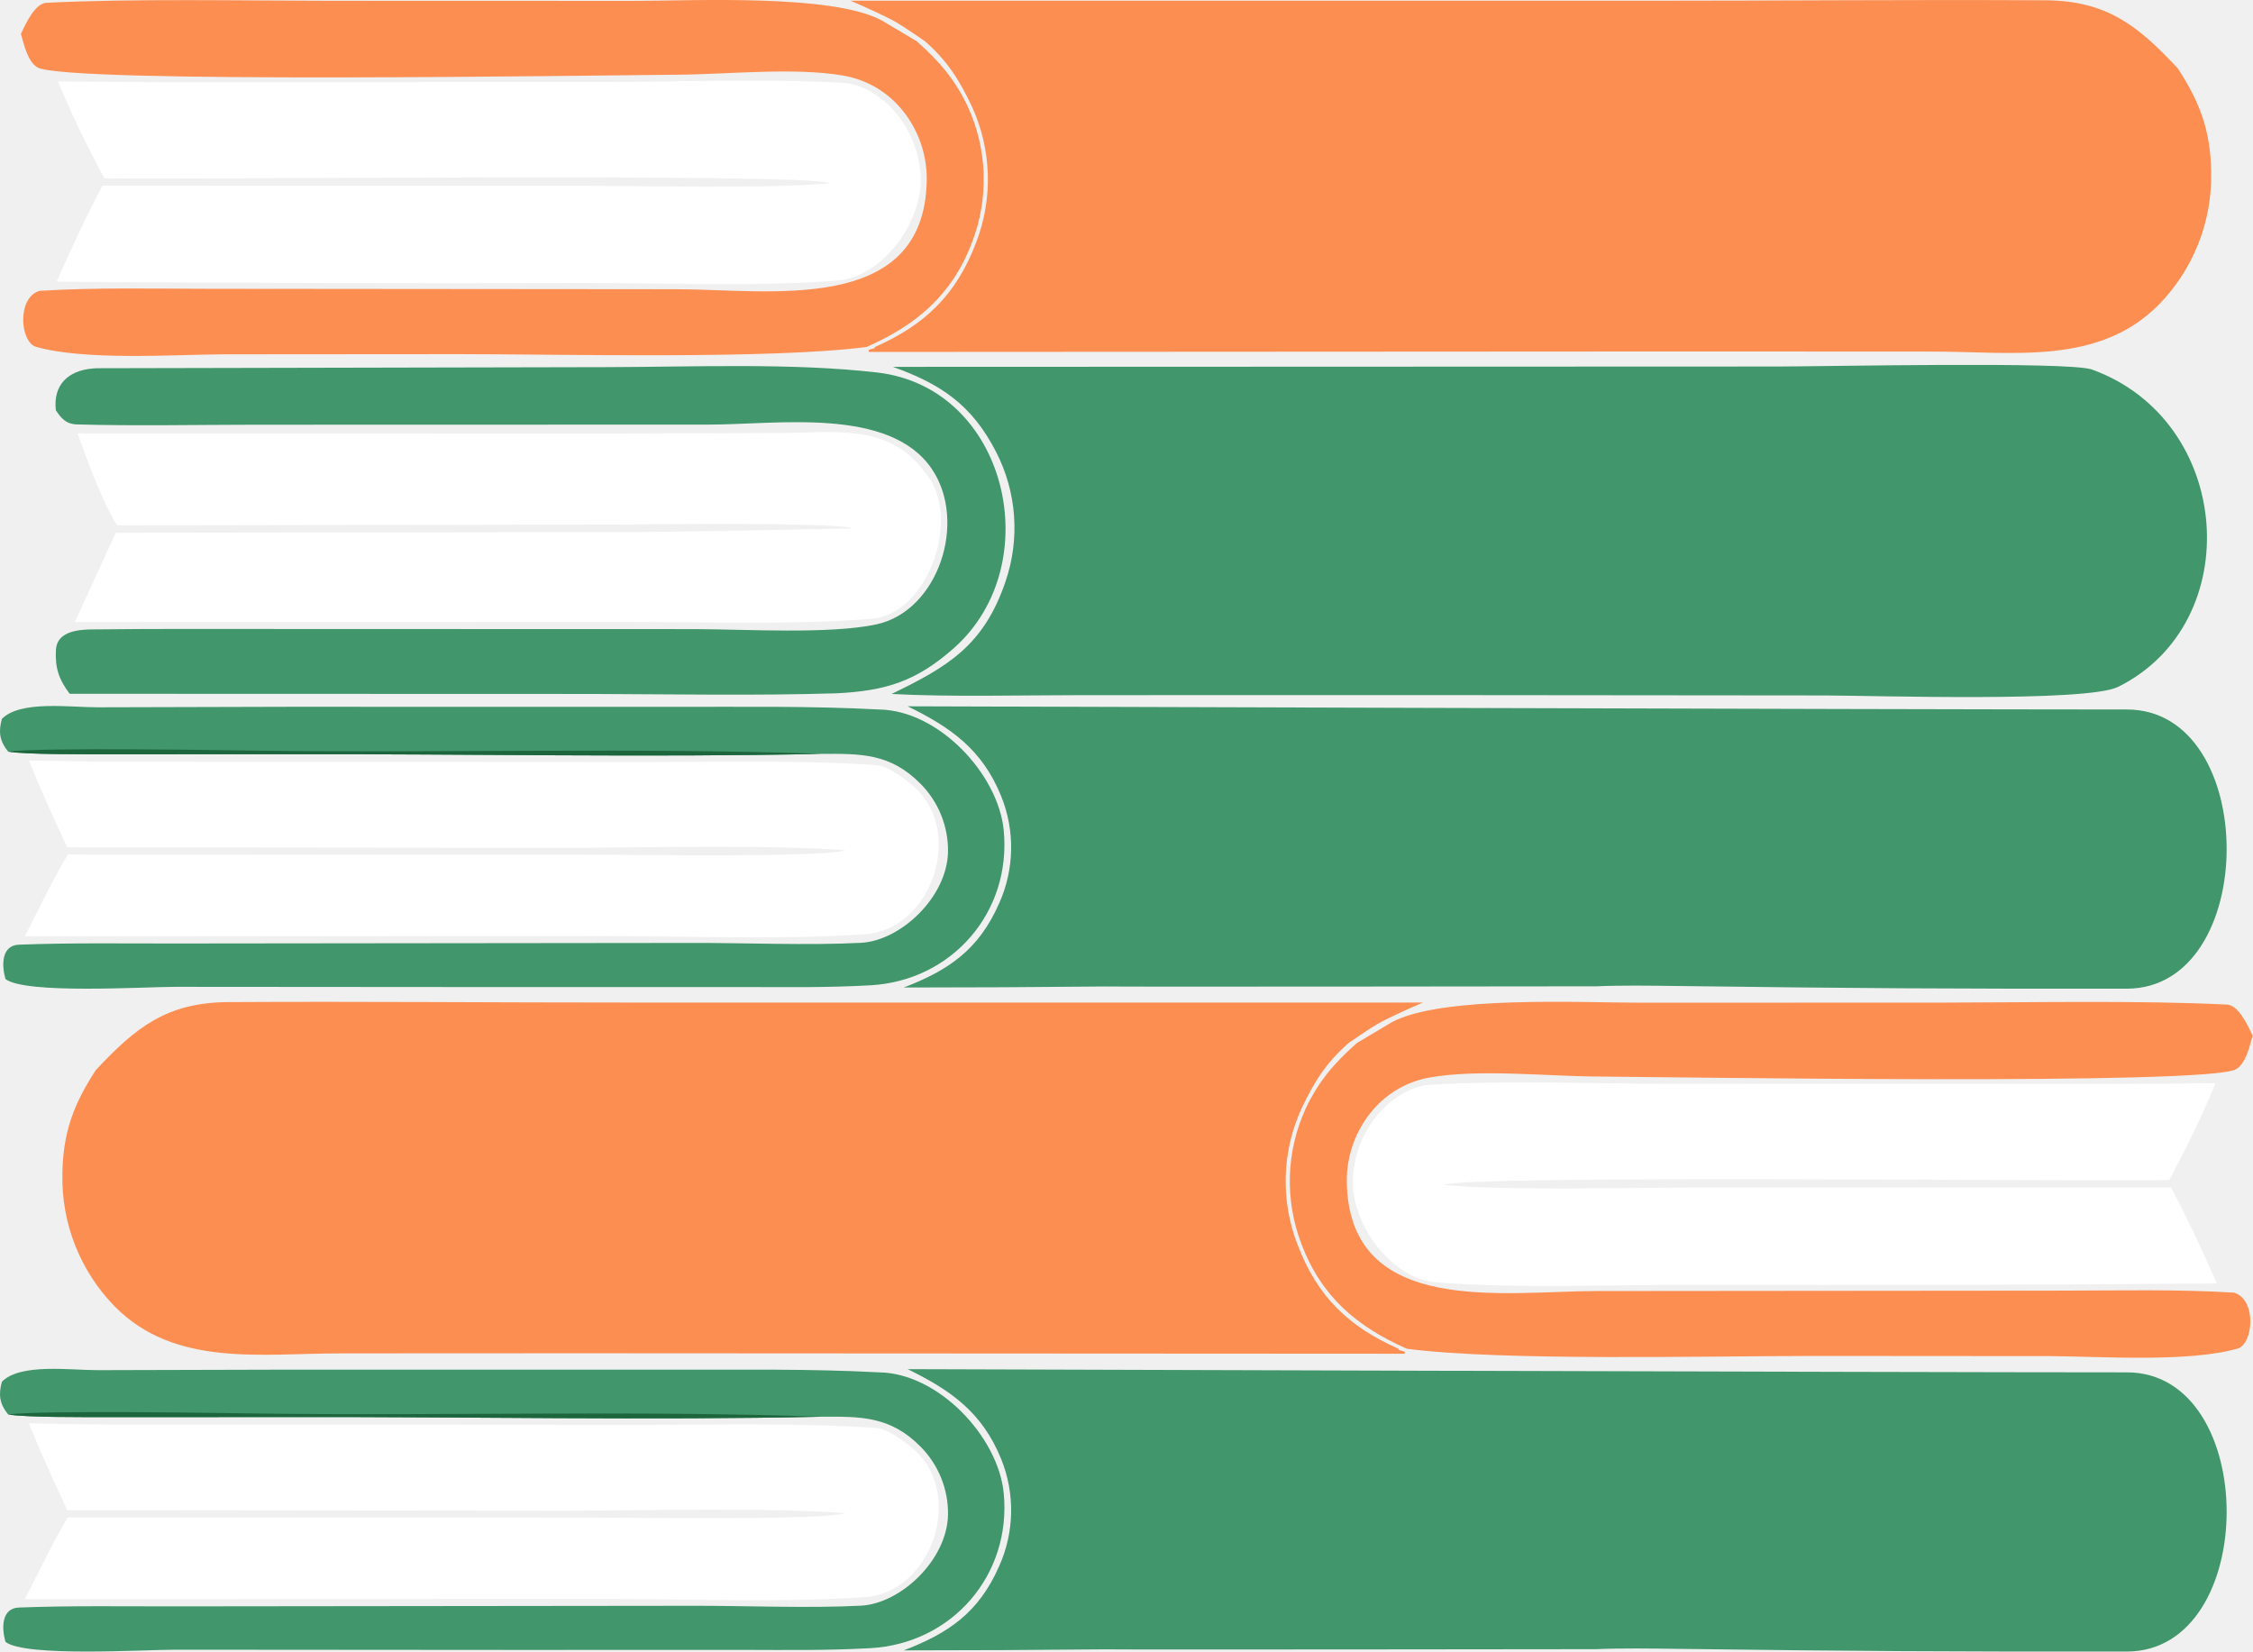
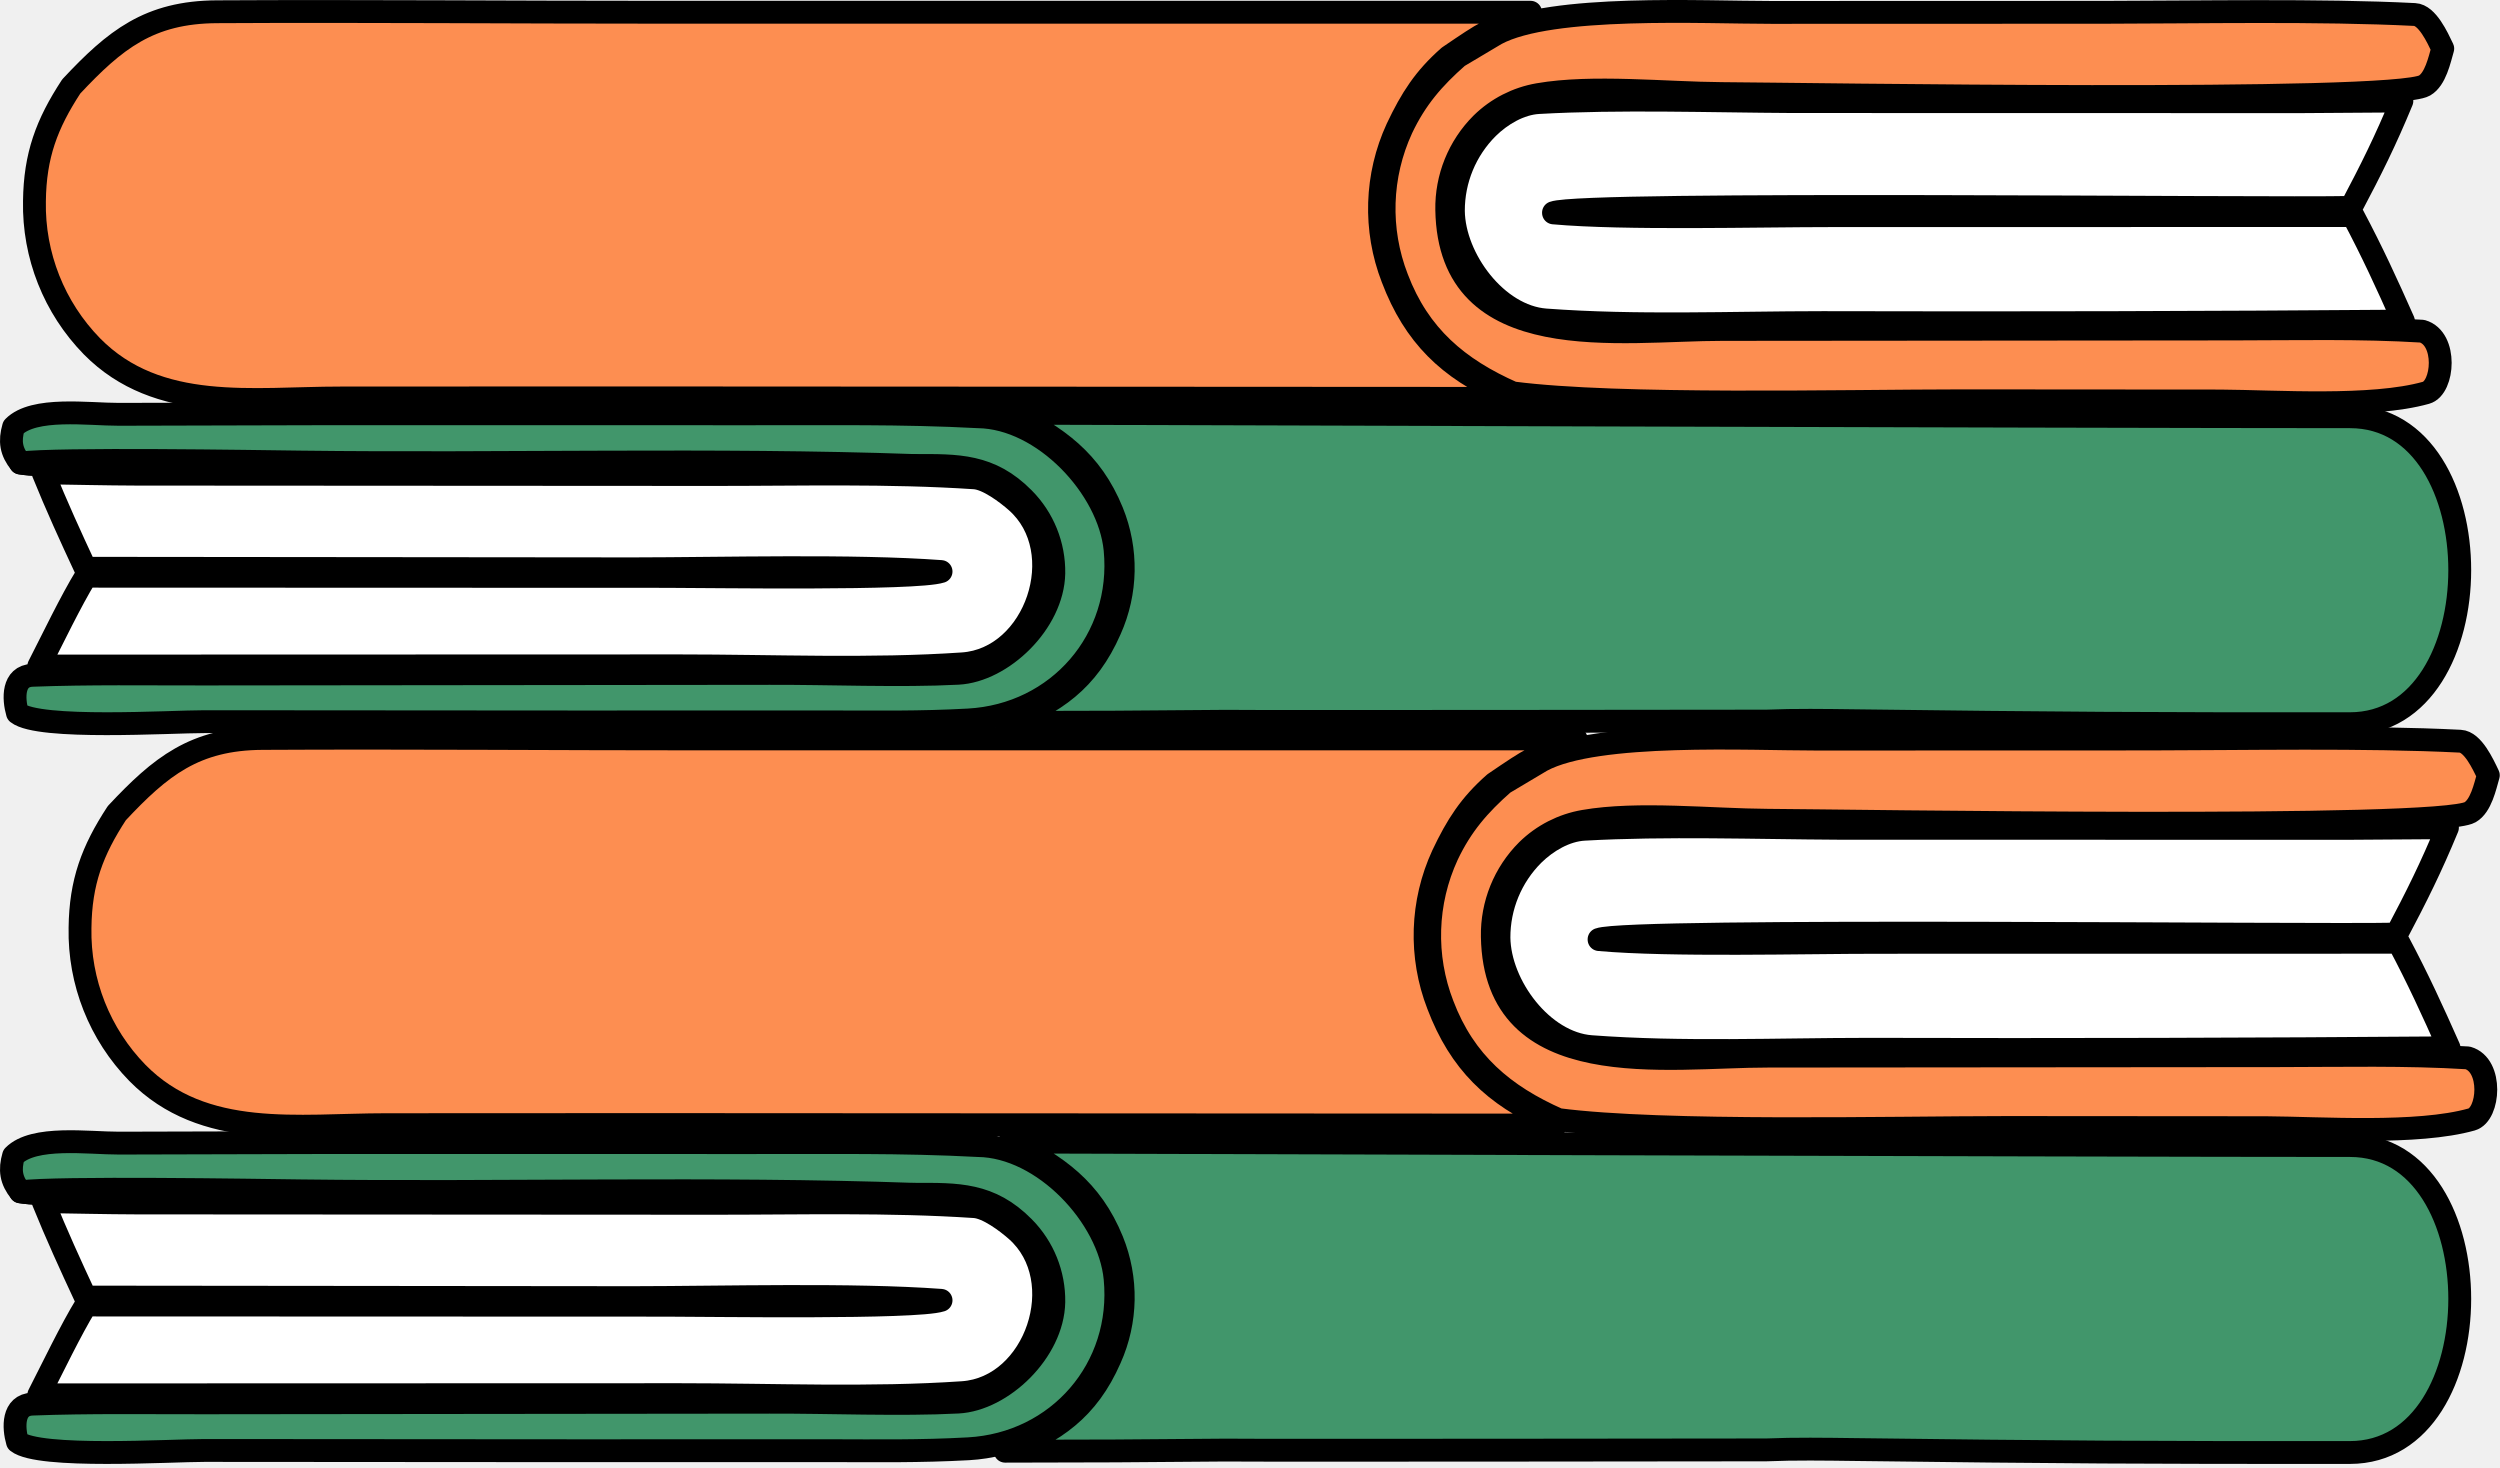
- <svg xmlns="http://www.w3.org/2000/svg" width="100%" height="100%" viewBox="0 0 341 250" version="1.1" xml:space="preserve" style="fill-rule:evenodd;clip-rule:evenodd;stroke-linejoin:round;stroke-miterlimit:2;">
-   <g transform="matrix(1,0,0,1,-931.72,-569.9687)">
-     <g transform="matrix(1,0,0,1,21.71997,57.96872)">
-       <g transform="matrix(0.629115,0,0,-0.629115,765.8113,1085.32)">
-         <path d="M439.702,827.847C439.765,827.132 437.664,827.562 438.27,826.649L636.207,826.761L694.176,826.733C713.362,826.736 734.093,823.343 748.587,838.043C756.86,846.51 761.389,857.945 761.16,869.782C761.045,879.825 758.481,886.674 753.112,894.894C743.542,905.119 736.074,911.159 721.236,911.242C688.966,911.423 656.691,911.122 624.416,911.134L433.81,911.134C436.477,910.03 442.357,907.373 444.855,905.93C446.565,904.942 451.696,901.419 451.696,901.419C457.043,896.711 459.898,892.272 462.995,885.734C467.768,875.396 468.138,863.563 464.02,852.947C459.231,840.314 451.649,833.125 439.702,827.847Z" style="fill:rgb(253,142,81);fill-rule:nonzero;" />
-         <path d="M234.222,903.183C234.938,900.692 235.821,896.467 238.215,895.094C245.12,891.132 374.299,893.236 391.914,893.338C404.233,893.41 420.32,895.172 432.091,893.123C436.775,892.315 441.102,890.102 444.499,886.777C449.517,881.777 452.279,874.946 452.147,867.863C451.575,835.271 414.041,841.756 391.764,841.732L279.896,841.831C266.257,841.845 252.254,842.181 238.725,841.349C233.198,839.769 233.999,828.965 237.88,827.871C249.755,824.523 270.717,825.996 282.884,826.075L339.474,826.117C364.831,826.11 414.621,824.844 437.702,827.847C449.649,833.125 458.231,840.314 463.02,852.947C467.138,863.563 466.768,875.396 461.995,885.734C458.898,892.272 455.043,896.711 449.696,901.419L441.347,906.387C429.316,912.868 395.733,911.085 381.149,911.097L308.306,911.12C287.901,911.141 261.187,911.689 240.37,910.639C237.624,910.501 235.405,905.677 234.222,903.183Z" style="fill:rgb(253,142,81);fill-rule:nonzero;" />
-         <path d="M242.821,843.554C285.168,843.223 327.516,843.115 369.863,843.231C389.817,843.222 410.642,842.318 430.513,843.804C441.199,844.603 450.554,857.157 450.696,867.646C450.72,874.469 448.013,881.018 443.179,885.832C440.239,888.728 436.137,891.144 432.054,891.374C414.289,892.378 394.394,891.678 376.574,891.585L265.328,891.56L243.166,891.714C246.775,882.983 249.847,876.814 254.28,868.435C272.108,867.995 422.161,869.76 428.795,867.281L428.791,867.23C413.223,865.829 384.246,866.632 367.632,866.628L253.862,866.645C249.638,858.697 246.48,851.799 242.821,843.554Z" style="fill:white;fill-rule:nonzero;" />
+ <svg xmlns="http://www.w3.org/2000/svg" width="100%" height="100%" viewBox="0 0 547 321" version="1.1" xml:space="preserve" style="fill-rule:evenodd;clip-rule:evenodd;stroke-linejoin:round;stroke-miterlimit:2;">
+   <g transform="matrix(1,0,0,1,-1147.693,-606.2743)">
+     <g transform="matrix(1,0,0,1,48,14.77429)">
+       <g transform="matrix(-1,0,0,-1,1868.39,1505.313)">
+         <path d="M439.702,827.847C439.765,827.132 437.664,827.562 438.27,826.649L636.207,826.761L694.176,826.733C713.362,826.736 734.093,823.343 748.587,838.043C756.86,846.51 761.389,857.945 761.16,869.782C761.045,879.825 758.481,886.674 753.112,894.894C743.542,905.119 736.074,911.159 721.236,911.242C688.966,911.423 656.691,911.122 624.416,911.134L433.81,911.134C436.477,910.03 442.357,907.373 444.855,905.93C446.565,904.942 451.696,901.419 451.696,901.419C457.043,896.711 459.898,892.272 462.995,885.734C467.768,875.396 468.138,863.563 464.02,852.947C459.231,840.314 451.649,833.125 439.702,827.847Z" style="fill:rgb(253,142,81);fill-rule:nonzero;stroke:black;stroke-width:5px;" />
+         <path d="M234.222,903.183C234.938,900.692 235.821,896.467 238.215,895.094C245.12,891.132 374.299,893.236 391.914,893.338C404.233,893.41 420.32,895.172 432.091,893.123C436.775,892.315 441.102,890.102 444.499,886.777C449.517,881.777 452.279,874.946 452.147,867.863C451.575,835.271 414.041,841.756 391.764,841.732L279.896,841.831C266.257,841.845 252.254,842.181 238.725,841.349C233.198,839.769 233.999,828.965 237.88,827.871C249.755,824.523 270.717,825.996 282.884,826.075L339.474,826.117C364.831,826.11 414.621,824.844 437.702,827.847C449.649,833.125 458.231,840.314 463.02,852.947C467.138,863.563 466.768,875.396 461.995,885.734C458.898,892.272 455.043,896.711 449.696,901.419L441.347,906.387C429.316,912.868 395.733,911.085 381.149,911.097L308.306,911.12C287.901,911.141 261.187,911.689 240.37,910.639C237.624,910.501 235.405,905.677 234.222,903.183Z" style="fill:rgb(253,142,81);fill-rule:nonzero;stroke:black;stroke-width:5px;" />
+         <path d="M242.821,843.554C285.168,843.223 327.516,843.115 369.863,843.231C389.817,843.222 410.642,842.318 430.513,843.804C441.199,844.603 450.554,857.157 450.696,867.646C450.72,874.469 448.013,881.018 443.179,885.832C440.239,888.728 436.137,891.144 432.054,891.374C414.289,892.378 394.394,891.678 376.574,891.585L265.328,891.56L243.166,891.714C246.775,882.983 249.847,876.814 254.28,868.435C272.108,867.995 422.161,869.76 428.795,867.281L428.791,867.23C413.223,865.829 384.246,866.632 367.632,866.628L253.862,866.645C249.638,858.697 246.48,851.799 242.821,843.554Z" style="fill:white;fill-rule:nonzero;stroke:black;stroke-width:5px;" />
      </g>
-       <g transform="matrix(-0.629115,0,0,-0.629115,1398.299,1236.937)">
-         <path d="M439.702,827.847C439.765,827.132 437.664,827.562 438.27,826.649L636.207,826.761L694.176,826.733C713.362,826.736 734.093,823.343 748.587,838.043C756.86,846.51 761.389,857.945 761.16,869.782C761.045,879.825 758.481,886.674 753.112,894.894C743.542,905.119 736.074,911.159 721.236,911.242C688.966,911.423 656.691,911.122 624.416,911.134L433.81,911.134C436.477,910.03 442.357,907.373 444.855,905.93C446.565,904.942 451.696,901.419 451.696,901.419C457.043,896.711 459.898,892.272 462.995,885.734C467.768,875.396 468.138,863.563 464.02,852.947C459.231,840.314 451.649,833.125 439.702,827.847Z" style="fill:rgb(253,142,81);fill-rule:nonzero;" />
-         <path d="M234.222,903.183C234.938,900.692 235.821,896.467 238.215,895.094C245.12,891.132 374.299,893.236 391.914,893.338C404.233,893.41 420.32,895.172 432.091,893.123C436.775,892.315 441.102,890.102 444.499,886.777C449.517,881.777 452.279,874.946 452.147,867.863C451.575,835.271 414.041,841.756 391.764,841.732L279.896,841.831C266.257,841.845 252.254,842.181 238.725,841.349C233.198,839.769 233.999,828.965 237.88,827.871C249.755,824.523 270.717,825.996 282.884,826.075L339.474,826.117C364.831,826.11 414.621,824.844 437.702,827.847C449.649,833.125 458.231,840.314 463.02,852.947C467.138,863.563 466.768,875.396 461.995,885.734C458.898,892.272 455.043,896.711 449.696,901.419L441.347,906.387C429.316,912.868 395.733,911.085 381.149,911.097L308.306,911.12C287.901,911.141 261.187,911.689 240.37,910.639C237.624,910.501 235.405,905.677 234.222,903.183Z" style="fill:rgb(253,142,81);fill-rule:nonzero;" />
-         <path d="M242.821,843.554C285.168,843.223 327.516,843.115 369.863,843.231C389.817,843.222 410.642,842.318 430.513,843.804C441.199,844.603 450.554,857.157 450.696,867.646C450.72,874.469 448.013,881.018 443.179,885.832C440.239,888.728 436.137,891.144 432.054,891.374C414.289,892.378 394.394,891.678 376.574,891.585L265.328,891.56L243.166,891.714C246.775,882.983 249.847,876.814 254.28,868.435C272.108,867.995 422.161,869.76 428.795,867.281L428.791,867.23C413.223,865.829 384.246,866.632 367.632,866.628L253.862,866.645C249.638,858.697 246.48,851.799 242.821,843.554Z" style="fill:white;fill-rule:nonzero;" />
+       <g transform="matrix(-1,0,0,-1,1878.361,1664.313)">
+         <path d="M439.702,827.847C439.765,827.132 437.664,827.562 438.27,826.649L636.207,826.761L694.176,826.733C713.362,826.736 734.093,823.343 748.587,838.043C756.86,846.51 761.389,857.945 761.16,869.782C761.045,879.825 758.481,886.674 753.112,894.894C743.542,905.119 736.074,911.159 721.236,911.242C688.966,911.423 656.691,911.122 624.416,911.134L433.81,911.134C436.477,910.03 442.357,907.373 444.855,905.93C446.565,904.942 451.696,901.419 451.696,901.419C457.043,896.711 459.898,892.272 462.995,885.734C467.768,875.396 468.138,863.563 464.02,852.947C459.231,840.314 451.649,833.125 439.702,827.847Z" style="fill:rgb(253,142,81);fill-rule:nonzero;stroke:black;stroke-width:5px;" />
+         <path d="M234.222,903.183C234.938,900.692 235.821,896.467 238.215,895.094C245.12,891.132 374.299,893.236 391.914,893.338C404.233,893.41 420.32,895.172 432.091,893.123C436.775,892.315 441.102,890.102 444.499,886.777C449.517,881.777 452.279,874.946 452.147,867.863C451.575,835.271 414.041,841.756 391.764,841.732L279.896,841.831C266.257,841.845 252.254,842.181 238.725,841.349C233.198,839.769 233.999,828.965 237.88,827.871C249.755,824.523 270.717,825.996 282.884,826.075L339.474,826.117C364.831,826.11 414.621,824.844 437.702,827.847C449.649,833.125 458.231,840.314 463.02,852.947C467.138,863.563 466.768,875.396 461.995,885.734C458.898,892.272 455.043,896.711 449.696,901.419L441.347,906.387C429.316,912.868 395.733,911.085 381.149,911.097L308.306,911.12C287.901,911.141 261.187,911.689 240.37,910.639C237.624,910.501 235.405,905.677 234.222,903.183Z" style="fill:rgb(253,142,81);fill-rule:nonzero;stroke:black;stroke-width:5px;" />
+         <path d="M242.821,843.554C285.168,843.223 327.516,843.115 369.863,843.231C389.817,843.222 410.642,842.318 430.513,843.804C441.199,844.603 450.554,857.157 450.696,867.646C450.72,874.469 448.013,881.018 443.179,885.832C440.239,888.728 436.137,891.144 432.054,891.374C414.289,892.378 394.394,891.678 376.574,891.585L265.328,891.56L243.166,891.714C246.775,882.983 249.847,876.814 254.28,868.435C272.108,867.995 422.161,869.76 428.795,867.281L428.791,867.23C413.223,865.829 384.246,866.632 367.632,866.628L253.862,866.645C249.638,858.697 246.48,851.799 242.821,843.554Z" style="fill:white;fill-rule:nonzero;stroke:black;stroke-width:5px;" />
      </g>
-       <g transform="matrix(0.629115,0,0,-0.629115,765.8113,1087.019)">
-         <path d="M494.861,676.698C501.061,676.593 613.152,676.738 613.152,676.738C619.445,677.004 626.133,676.898 632.462,676.817C677.511,676.241 695.828,676.137 740.855,676.167C772.872,676.189 772.909,743.331 740.892,743.331C685.599,743.331 447.555,744.1 447.555,744.1C457.951,739.012 465.48,733.735 470.05,722.498C473.413,714.21 473.247,704.909 469.591,696.747C464.678,685.526 457.414,680.594 446.623,676.45C462.703,676.45 478.782,676.532 494.861,676.698Z" style="fill:rgb(65,150,107);fill-rule:nonzero;" />
-         <path d="M235.181,688.783L375.338,688.826C395.765,688.832 417.22,687.887 437.311,689.265C453.353,690.365 461.33,713.936 449.104,724.739C446.938,726.653 442.786,729.774 439.899,729.966C421.022,731.219 401.772,730.679 382.816,730.69L256.604,730.767C249.833,730.787 242.925,730.962 236.141,731.059C239.078,723.809 242.066,717.269 245.374,710.175L365.167,710.054C385.224,710.073 413.076,710.887 432.597,709.463C427.125,707.674 382.066,708.39 372.466,708.394L245.518,708.44C242.265,703.157 238.091,694.462 235.181,688.783Z" style="fill:white;fill-rule:nonzero;" />
-         <path d="M426.791,732.657C436.156,732.697 443.344,732.877 450.665,725.45C454.982,721.102 457.363,715.195 457.268,709.068C457.053,698.277 445.966,687.705 436.312,687.2C423.669,686.538 407.892,687.223 395.101,687.172L271.336,687.037C258.962,687.026 246.133,687.228 233.754,686.755C229.47,686.592 229.579,681.727 230.512,678.495C235.216,674.786 263.995,676.624 271.476,676.614L353.225,676.554L408.208,676.565C418.4,676.546 427.993,676.395 438.58,676.981C458.232,678.069 472.564,694.562 470.675,714.241C469.371,727.821 454.964,743.149 440.704,743.328C424.141,744.214 407.552,743.941 390.993,743.971L298.995,743.983L252.729,743.86C246.025,743.843 234.092,745.578 229.658,741.081C228.77,737.982 229.094,735.729 231.153,733.2C235.476,732.465 249.509,732.576 254.445,732.556L299.659,732.573C341.513,732.665 385.161,731.758 426.791,732.657Z" style="fill:rgb(65,150,107);fill-rule:nonzero;" />
-         <path d="M231.153,733.2C235.476,732.465 249.509,732.576 254.445,732.556L299.659,732.573C341.513,732.665 385.161,731.758 426.791,732.657C383.1,734.206 336.422,732.859 292.469,733.415C282.759,733.538 239.124,734.256 231.153,733.2Z" style="fill:rgb(29,101,61);fill-rule:nonzero;" />
+       <g transform="matrix(1,0,0,-1,873,1426.013)">
+         <path d="M494.861,676.698C501.061,676.593 613.152,676.738 613.152,676.738C619.445,677.004 626.133,676.898 632.462,676.817C677.511,676.241 695.828,676.137 740.855,676.167C772.872,676.189 772.909,743.331 740.892,743.331C685.599,743.331 447.555,744.1 447.555,744.1C457.951,739.012 465.48,733.735 470.05,722.498C473.413,714.21 473.247,704.909 469.591,696.747C464.678,685.526 457.414,680.594 446.623,676.45C462.703,676.45 478.782,676.532 494.861,676.698Z" style="fill:rgb(65,150,107);fill-rule:nonzero;stroke:black;stroke-width:5px;" />
+         <path d="M235.181,688.783L375.338,688.826C395.765,688.832 417.22,687.887 437.311,689.265C453.353,690.365 461.33,713.936 449.104,724.739C446.938,726.653 442.786,729.774 439.899,729.966C421.022,731.219 401.772,730.679 382.816,730.69L256.604,730.767C249.833,730.787 242.925,730.962 236.141,731.059C239.078,723.809 242.066,717.269 245.374,710.175L365.167,710.054C385.224,710.073 413.076,710.887 432.597,709.463C427.125,707.674 382.066,708.39 372.466,708.394L245.518,708.44C242.265,703.157 238.091,694.462 235.181,688.783Z" style="fill:white;fill-rule:nonzero;stroke:black;stroke-width:5px;" />
+         <path d="M426.791,732.657C436.156,732.697 443.344,732.877 450.665,725.45C454.982,721.102 457.363,715.195 457.268,709.068C457.053,698.277 445.966,687.705 436.312,687.2C423.669,686.538 407.892,687.223 395.101,687.172L271.336,687.037C258.962,687.026 246.133,687.228 233.754,686.755C229.47,686.592 229.579,681.727 230.512,678.495C235.216,674.786 263.995,676.624 271.476,676.614L353.225,676.554L408.208,676.565C418.4,676.546 427.993,676.395 438.58,676.981C458.232,678.069 472.564,694.562 470.675,714.241C469.371,727.821 454.964,743.149 440.704,743.328C424.141,744.214 407.552,743.941 390.993,743.971L298.995,743.983L252.729,743.86C246.025,743.843 234.092,745.578 229.658,741.081C228.77,737.982 229.094,735.729 231.153,733.2C235.476,732.465 249.509,732.576 254.445,732.556L299.659,732.573C341.513,732.665 385.161,731.758 426.791,732.657Z" style="fill:rgb(65,150,107);fill-rule:nonzero;stroke:black;stroke-width:5px;" />
+         <path d="M231.153,733.2C235.476,732.465 249.509,732.576 254.445,732.556L299.659,732.573C341.513,732.665 385.161,731.758 426.791,732.657C383.1,734.206 336.422,732.859 292.469,733.415C282.759,733.538 239.124,734.256 231.153,733.2Z" style="fill:rgb(29,101,61);fill-rule:nonzero;stroke:black;stroke-width:5px;" />
      </g>
-       <g transform="matrix(0.629115,0,0,-0.629115,765.8113,1187.339)">
-         <path d="M494.861,676.698C501.061,676.593 613.152,676.738 613.152,676.738C619.445,677.004 626.133,676.898 632.462,676.817C677.511,676.241 695.828,676.137 740.855,676.167C772.872,676.189 772.909,743.331 740.892,743.331C685.599,743.331 447.555,744.1 447.555,744.1C457.951,739.012 465.48,733.735 470.05,722.498C473.413,714.21 473.247,704.909 469.591,696.747C464.678,685.526 457.414,680.594 446.623,676.45C462.703,676.45 478.782,676.532 494.861,676.698Z" style="fill:rgb(65,150,107);fill-rule:nonzero;" />
-         <path d="M235.181,688.783L375.338,688.826C395.765,688.832 417.22,687.887 437.311,689.265C453.353,690.365 461.33,713.936 449.104,724.739C446.938,726.653 442.786,729.774 439.899,729.966C421.022,731.219 401.772,730.679 382.816,730.69L256.604,730.767C249.833,730.787 242.925,730.962 236.141,731.059C239.078,723.809 242.066,717.269 245.374,710.175L365.167,710.054C385.224,710.073 413.076,710.887 432.597,709.463C427.125,707.674 382.066,708.39 372.466,708.394L245.518,708.44C242.265,703.157 238.091,694.462 235.181,688.783Z" style="fill:white;fill-rule:nonzero;" />
-         <path d="M426.791,732.657C436.156,732.697 443.344,732.877 450.665,725.45C454.982,721.102 457.363,715.195 457.268,709.068C457.053,698.277 445.966,687.705 436.312,687.2C423.669,686.538 407.892,687.223 395.101,687.172L271.336,687.037C258.962,687.026 246.133,687.228 233.754,686.755C229.47,686.592 229.579,681.727 230.512,678.495C235.216,674.786 263.995,676.624 271.476,676.614L353.225,676.554L408.208,676.565C418.4,676.546 427.993,676.395 438.58,676.981C458.232,678.069 472.564,694.562 470.675,714.241C469.371,727.821 454.964,743.149 440.704,743.328C424.141,744.214 407.552,743.941 390.993,743.971L298.995,743.983L252.729,743.86C246.025,743.843 234.092,745.578 229.658,741.081C228.77,737.982 229.094,735.729 231.153,733.2C235.476,732.465 249.509,732.576 254.445,732.556L299.659,732.573C341.513,732.665 385.161,731.758 426.791,732.657Z" style="fill:rgb(65,150,107);fill-rule:nonzero;" />
-         <path d="M231.153,733.2C235.476,732.465 249.509,732.576 254.445,732.556L299.659,732.573C341.513,732.665 385.161,731.758 426.791,732.657C383.1,734.206 336.422,732.859 292.469,733.415C282.759,733.538 239.124,734.256 231.153,733.2Z" style="fill:rgb(29,101,61);fill-rule:nonzero;" />
-       </g>
-       <g transform="matrix(0.629115,0,0,-0.629115,765.8113,1086.406)">
-         <path d="M443.692,746.094C457.467,745.342 475.293,745.806 489.411,745.807L570.731,745.825L668.368,745.734C680.274,745.704 731.239,744.062 738.77,747.799C769.832,763.212 766.481,811.911 732.425,824.161C726.668,826.118 667.987,824.869 656.762,824.864L444.001,824.785C455.46,820.683 462.962,815.732 468.817,804.357C473.805,794.686 474.627,783.397 471.091,773.105C465.835,757.654 457.121,752.605 443.692,746.094Z" style="fill:rgb(65,150,107);fill-rule:nonzero;" />
-         <path d="M247.196,763.399L378.886,763.422C397.376,763.454 420.734,762.637 439.05,764.204C452.569,765.361 460.934,789.146 451.588,799.548C443.033,811.348 429.482,808.908 417.145,808.872L378.733,808.751L247.853,808.772C250.269,802.125 253.63,792.717 257.351,786.653L377.197,786.858C385.724,786.873 429.642,787.498 434.362,785.933C424.814,785.717 389.954,784.999 378.116,785.036L257.048,784.871L247.196,763.399Z" style="fill:white;fill-rule:nonzero;" />
-         <path d="M245.952,746.137L371.643,746.098C391.212,746.036 410.915,745.658 430.444,746.253C442.363,746.844 449.673,749.157 458.673,757.118C481.402,777.224 471.643,819.814 440.223,823.427C419.687,825.787 396.261,824.76 374.8,824.716L252.381,824.453L251.432,824.382C245.554,823.883 241.91,820.389 242.636,814.322C243.911,812.461 245.001,811.018 247.723,810.939C261.38,810.539 276.933,810.858 290.535,810.865L399.69,810.893C416.161,810.887 443.228,815.25 453.392,800.195C461.993,787.457 454.907,766.081 440.11,762.85C428.897,760.401 408.273,761.674 396.213,761.695L299.201,761.722C283.178,761.714 267.14,761.809 251.121,761.616C247.79,761.576 242.893,761.04 242.651,756.745C242.405,752.37 243.354,749.594 245.952,746.137Z" style="fill:rgb(65,150,107);fill-rule:nonzero;" />
+       <g transform="matrix(1,0,0,-1,873,1585.475)">
+         <path d="M494.861,676.698C501.061,676.593 613.152,676.738 613.152,676.738C619.445,677.004 626.133,676.898 632.462,676.817C677.511,676.241 695.828,676.137 740.855,676.167C772.872,676.189 772.909,743.331 740.892,743.331C685.599,743.331 447.555,744.1 447.555,744.1C457.951,739.012 465.48,733.735 470.05,722.498C473.413,714.21 473.247,704.909 469.591,696.747C464.678,685.526 457.414,680.594 446.623,676.45C462.703,676.45 478.782,676.532 494.861,676.698Z" style="fill:rgb(65,150,107);fill-rule:nonzero;stroke:black;stroke-width:5px;" />
+         <path d="M235.181,688.783L375.338,688.826C395.765,688.832 417.22,687.887 437.311,689.265C453.353,690.365 461.33,713.936 449.104,724.739C446.938,726.653 442.786,729.774 439.899,729.966C421.022,731.219 401.772,730.679 382.816,730.69L256.604,730.767C249.833,730.787 242.925,730.962 236.141,731.059C239.078,723.809 242.066,717.269 245.374,710.175L365.167,710.054C385.224,710.073 413.076,710.887 432.597,709.463C427.125,707.674 382.066,708.39 372.466,708.394L245.518,708.44C242.265,703.157 238.091,694.462 235.181,688.783Z" style="fill:white;fill-rule:nonzero;stroke:black;stroke-width:5px;" />
+         <path d="M426.791,732.657C436.156,732.697 443.344,732.877 450.665,725.45C454.982,721.102 457.363,715.195 457.268,709.068C457.053,698.277 445.966,687.705 436.312,687.2C423.669,686.538 407.892,687.223 395.101,687.172L271.336,687.037C258.962,687.026 246.133,687.228 233.754,686.755C229.47,686.592 229.579,681.727 230.512,678.495C235.216,674.786 263.995,676.624 271.476,676.614L353.225,676.554L408.208,676.565C418.4,676.546 427.993,676.395 438.58,676.981C458.232,678.069 472.564,694.562 470.675,714.241C469.371,727.821 454.964,743.149 440.704,743.328C424.141,744.214 407.552,743.941 390.993,743.971L298.995,743.983L252.729,743.86C246.025,743.843 234.092,745.578 229.658,741.081C228.77,737.982 229.094,735.729 231.153,733.2C235.476,732.465 249.509,732.576 254.445,732.556L299.659,732.573C341.513,732.665 385.161,731.758 426.791,732.657Z" style="fill:rgb(65,150,107);fill-rule:nonzero;stroke:black;stroke-width:5px;" />
+         <path d="M231.153,733.2C235.476,732.465 249.509,732.576 254.445,732.556L299.659,732.573C341.513,732.665 385.161,731.758 426.791,732.657C383.1,734.206 336.422,732.859 292.469,733.415C282.759,733.538 239.124,734.256 231.153,733.2Z" style="fill:rgb(29,101,61);fill-rule:nonzero;stroke:black;stroke-width:5px;" />
      </g>
    </g>
  </g>
</svg>
